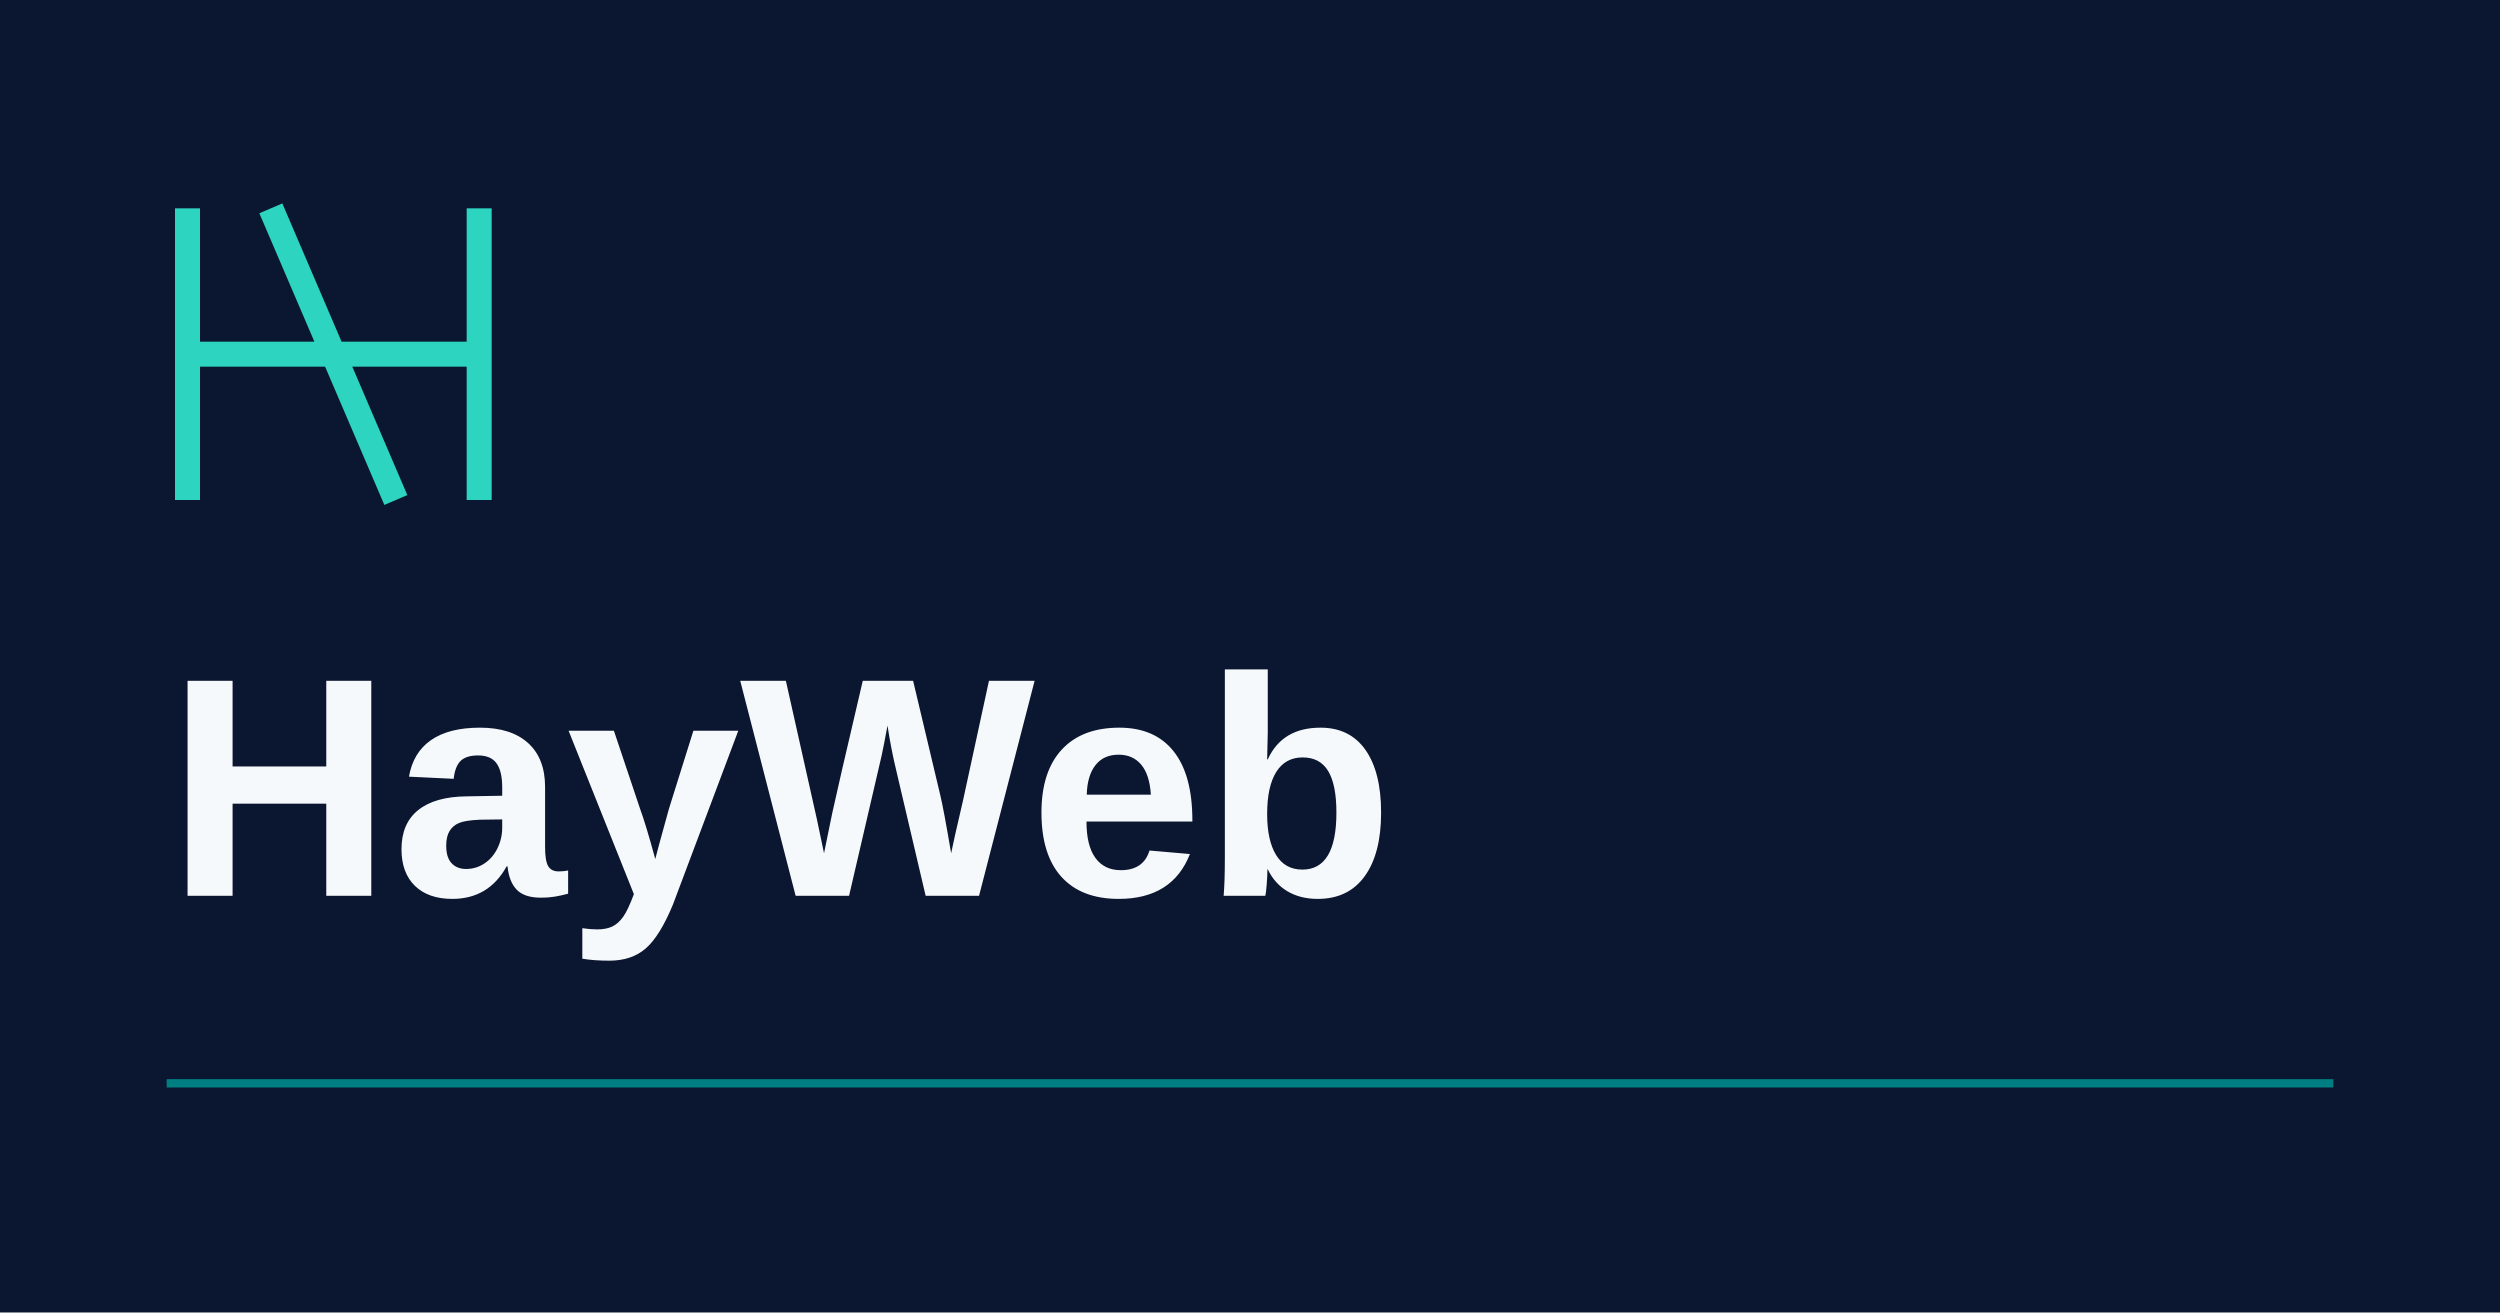
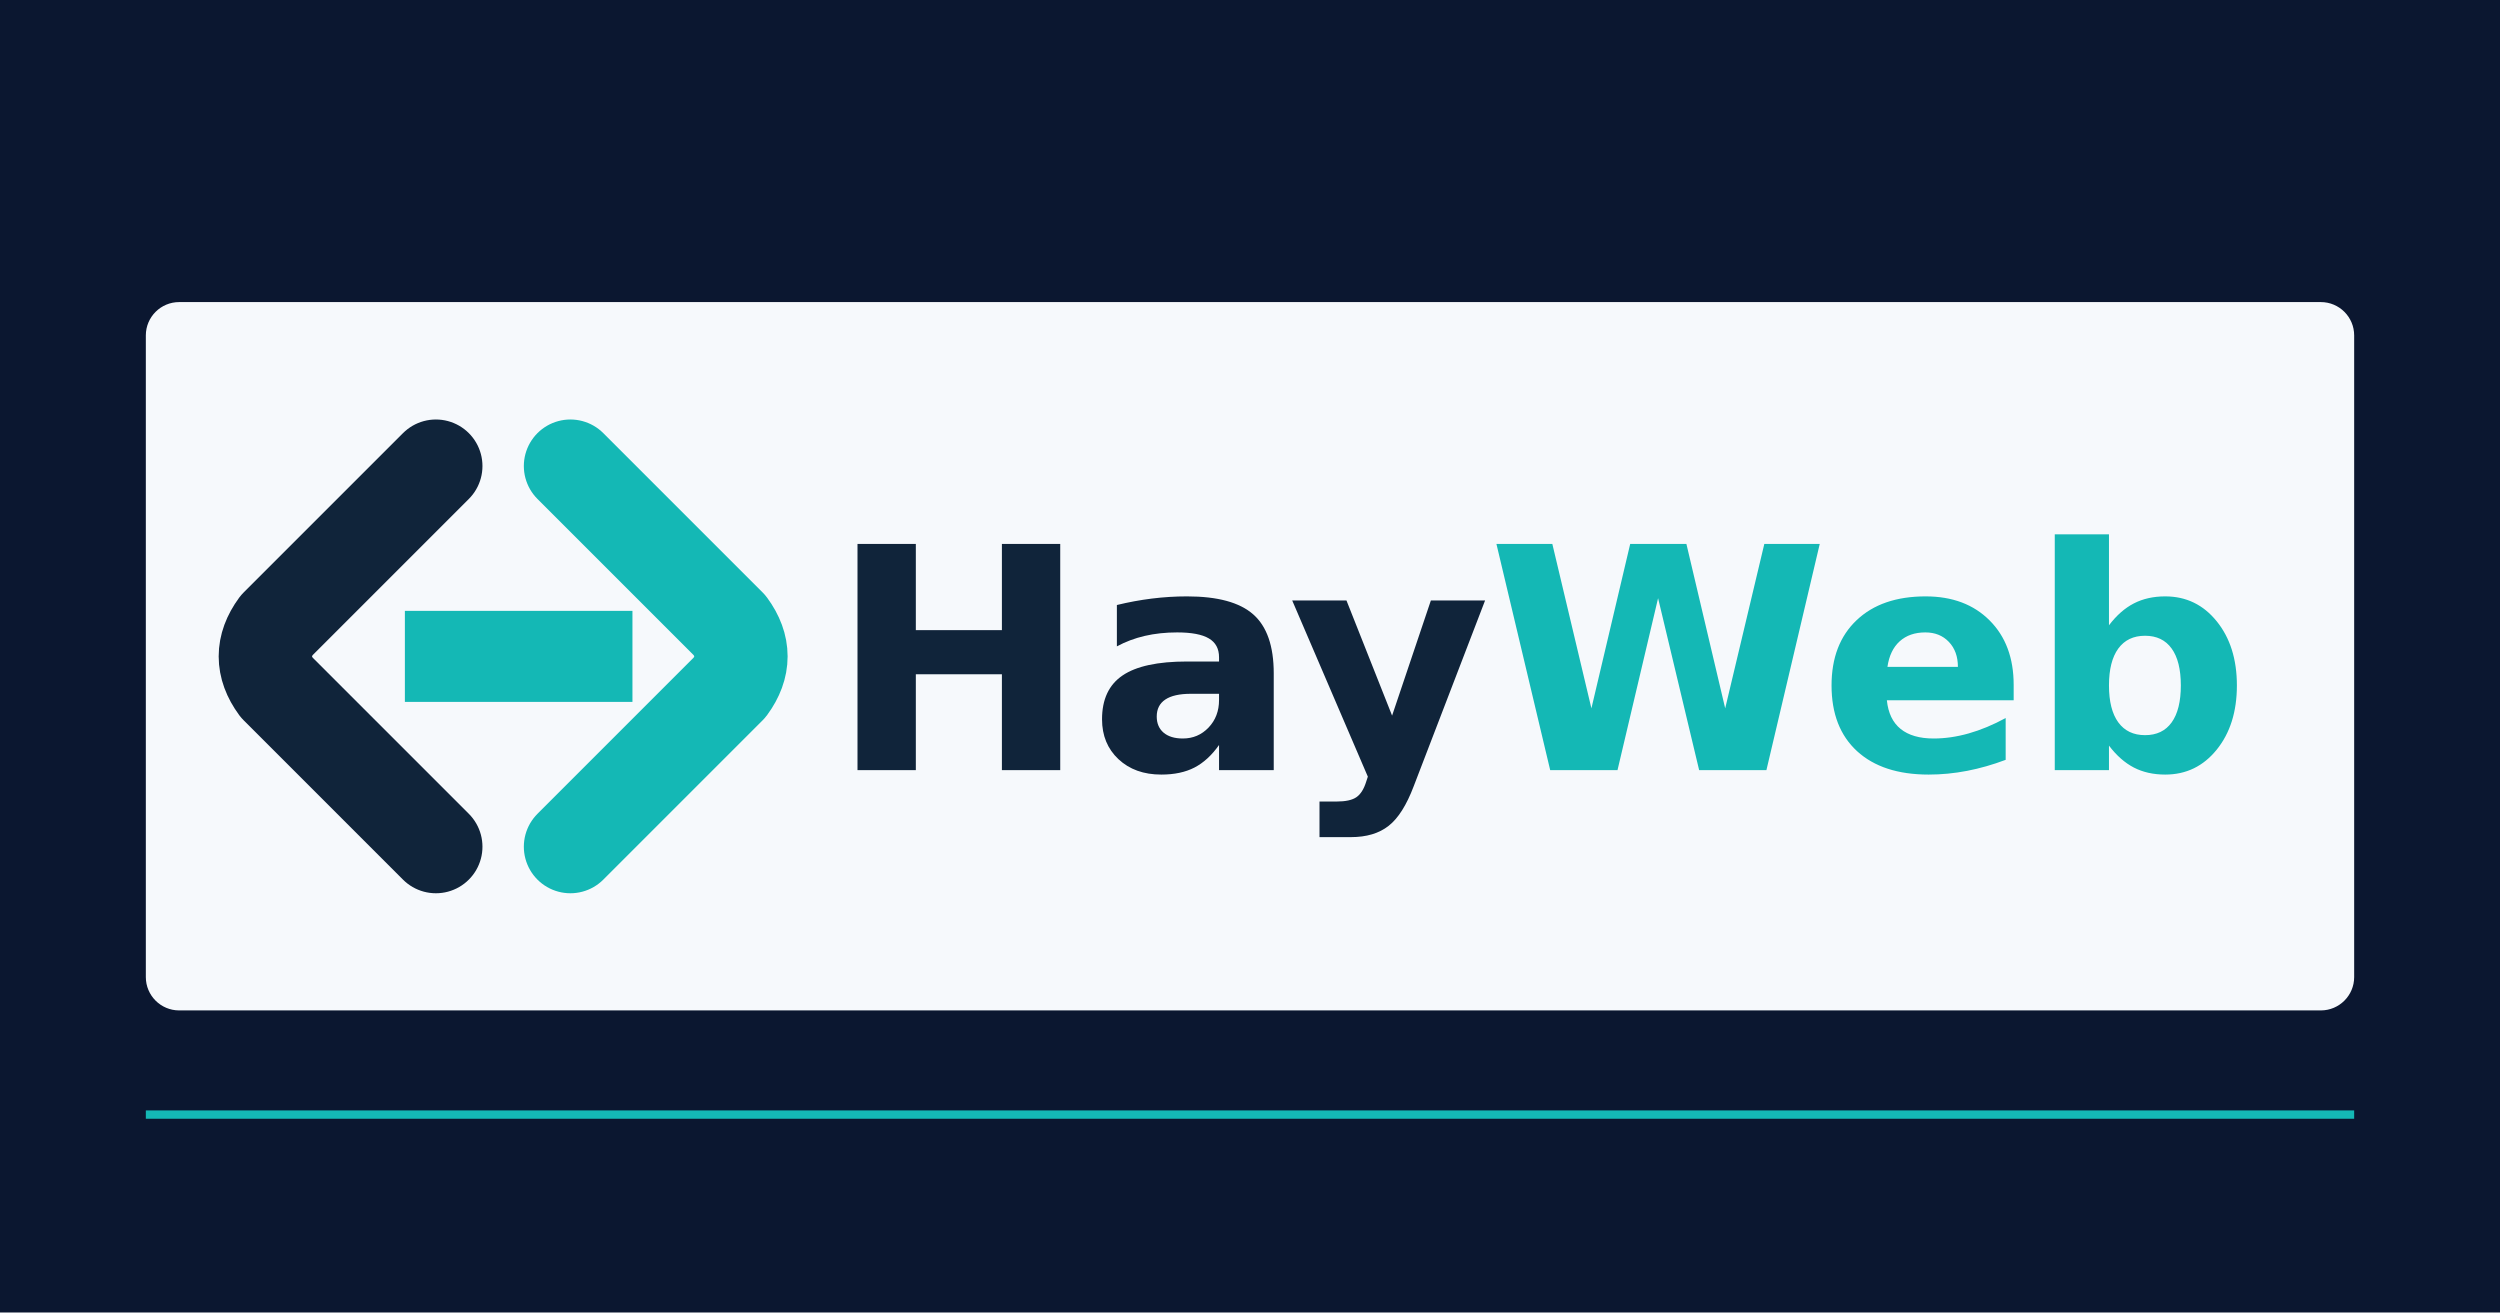
- <svg xmlns="http://www.w3.org/2000/svg" width="1200" height="630" viewBox="0 0 1200 630">
+ <svg xmlns="http://www.w3.org/2000/svg" width="1200" height="630" viewBox="0 0 1200 630" role="img" aria-label="HayWeb">
  <rect width="1200" height="630" fill="#0B1730" />
-   <path d="M90 100v140M230 100v140M90 170h140M130 100l60 140" stroke="#2DD4BF" stroke-width="12" />
-   <text x="80" y="430" fill="#F6F9FC" font-family="Arial,sans-serif" font-size="150" font-weight="700">HayWeb</text>
-   <path d="M80 520h1040" stroke="#007F83" stroke-width="4" />
+   <rect x="70" y="145" width="1060" height="340" rx="16" fill="#F6F9FC" />
+   <svg x="100" y="181" width="1000" height="268.123" viewBox="0 0 1007 270">
+     <path d="M110 43 L33 120 Q22 135 33 150 L110 227" fill="none" stroke="#10243A" stroke-width="45" stroke-linecap="round" stroke-linejoin="round" />
+     <path d="M200 43 L277 120 Q288 135 277 150 L200 227" fill="none" stroke="#14B8B5" stroke-width="45" stroke-linecap="round" stroke-linejoin="round" transform="translate(-25 0)" />
+     <path fill="#14B8B5" d="M95 113 H205 V157 H95 Z" />
+     <path fill="#10243A" transform="translate(300.000 190) scale(1 -1)" d="M 13.781 109.359 L 41.977 109.359 L 41.977 67.688 L 83.578 67.688 L 83.578 109.359 L 111.773 109.359 L 111.773 0.000 L 83.578 0.000 L 83.578 46.359 L 41.977 46.359 L 41.977 0.000 L 13.781 0.000 L 13.781 109.359 Z M 174.896 36.914 Q 166.693 36.914 162.545 34.125 Q 158.420 31.359 158.420 25.922 Q 158.420 20.953 161.748 18.117 Q 165.100 15.305 171.029 15.305 Q 178.412 15.305 183.475 20.602 Q 188.537 25.922 188.537 33.914 L 188.537 36.914 L 174.896 36.914 Z M 214.975 46.805 L 214.975 0.000 L 188.537 0.000 L 188.537 12.164 Q 183.264 4.688 176.654 1.266 Q 170.068 -2.133 160.623 -2.133 Q 147.873 -2.133 139.928 5.297 Q 131.982 12.750 131.982 24.609 Q 131.982 39.047 141.896 45.773 Q 151.834 52.523 173.068 52.523 L 188.537 52.523 L 188.537 54.562 Q 188.537 60.797 183.615 63.680 Q 178.717 66.586 168.311 66.586 Q 159.896 66.586 152.631 64.898 Q 145.389 63.211 139.154 59.836 L 139.154 79.828 Q 147.592 81.891 156.076 82.945 Q 164.584 84.000 173.068 84.000 Q 195.264 84.000 205.107 75.258 Q 214.975 66.516 214.975 46.805 Z M 223.898 82.031 L 250.125 82.031 L 272.180 26.367 L 290.930 82.031 L 317.133 82.031 L 282.633 -7.758 Q 277.453 -21.469 270.516 -26.906 Q 263.602 -32.367 252.258 -32.367 L 237.094 -32.367 L 237.094 -15.164 L 245.297 -15.164 Q 251.953 -15.164 254.977 -13.031 Q 258.023 -10.922 259.711 -5.414 L 260.461 -3.141 L 223.898 82.031 Z" />
+     <path fill="#14B8B5" transform="translate(618.133 190) scale(1 -1)" d="M 4.477 109.359 L 31.500 109.359 L 50.391 29.883 L 69.141 109.359 L 96.305 109.359 L 115.055 29.883 L 133.969 109.359 L 160.758 109.359 L 134.977 0.000 L 102.469 0.000 L 82.617 83.133 L 63.000 0.000 L 30.469 0.000 L 4.477 109.359 Z M 254.493 41.227 L 254.493 33.773 L 193.204 33.773 Q 194.142 24.539 199.860 19.922 Q 205.579 15.305 215.821 15.305 Q 224.095 15.305 232.767 17.766 Q 241.462 20.227 250.626 25.195 L 250.626 4.992 Q 241.321 1.477 232.017 -0.328 Q 222.712 -2.133 213.407 -2.133 Q 191.142 -2.133 178.790 9.188 Q 166.462 20.508 166.462 40.945 Q 166.462 61.008 178.579 72.492 Q 190.696 84.000 211.954 84.000 Q 231.290 84.000 242.892 72.352 Q 254.493 60.727 254.493 41.227 Z M 227.540 49.945 Q 227.540 57.422 223.181 61.992 Q 218.821 66.586 211.790 66.586 Q 204.173 66.586 199.415 62.297 Q 194.657 58.008 193.485 49.945 L 227.540 49.945 Z M 318.000 16.922 Q 326.414 16.922 330.844 23.062 Q 335.297 29.227 335.297 40.945 Q 335.297 52.664 330.844 58.805 Q 326.414 64.969 318.000 64.969 Q 309.586 64.969 305.062 58.781 Q 300.562 52.594 300.562 40.945 Q 300.562 29.297 305.062 23.109 Q 309.586 16.922 318.000 16.922 Z M 300.562 70.031 Q 306.000 77.203 312.586 80.602 Q 319.172 84.000 327.750 84.000 Q 342.914 84.000 352.641 71.953 Q 362.391 59.906 362.391 40.945 Q 362.391 21.984 352.641 9.914 Q 342.914 -2.133 327.750 -2.133 Q 319.172 -2.133 312.586 1.266 Q 306.000 4.688 300.562 11.859 L 300.562 0.000 L 274.359 0.000 L 274.359 113.977 L 300.562 113.977 L 300.562 70.031 Z" />
+   </svg>
+   <path d="M70 535h1060" stroke="#14B8B5" stroke-width="4" />
</svg>
